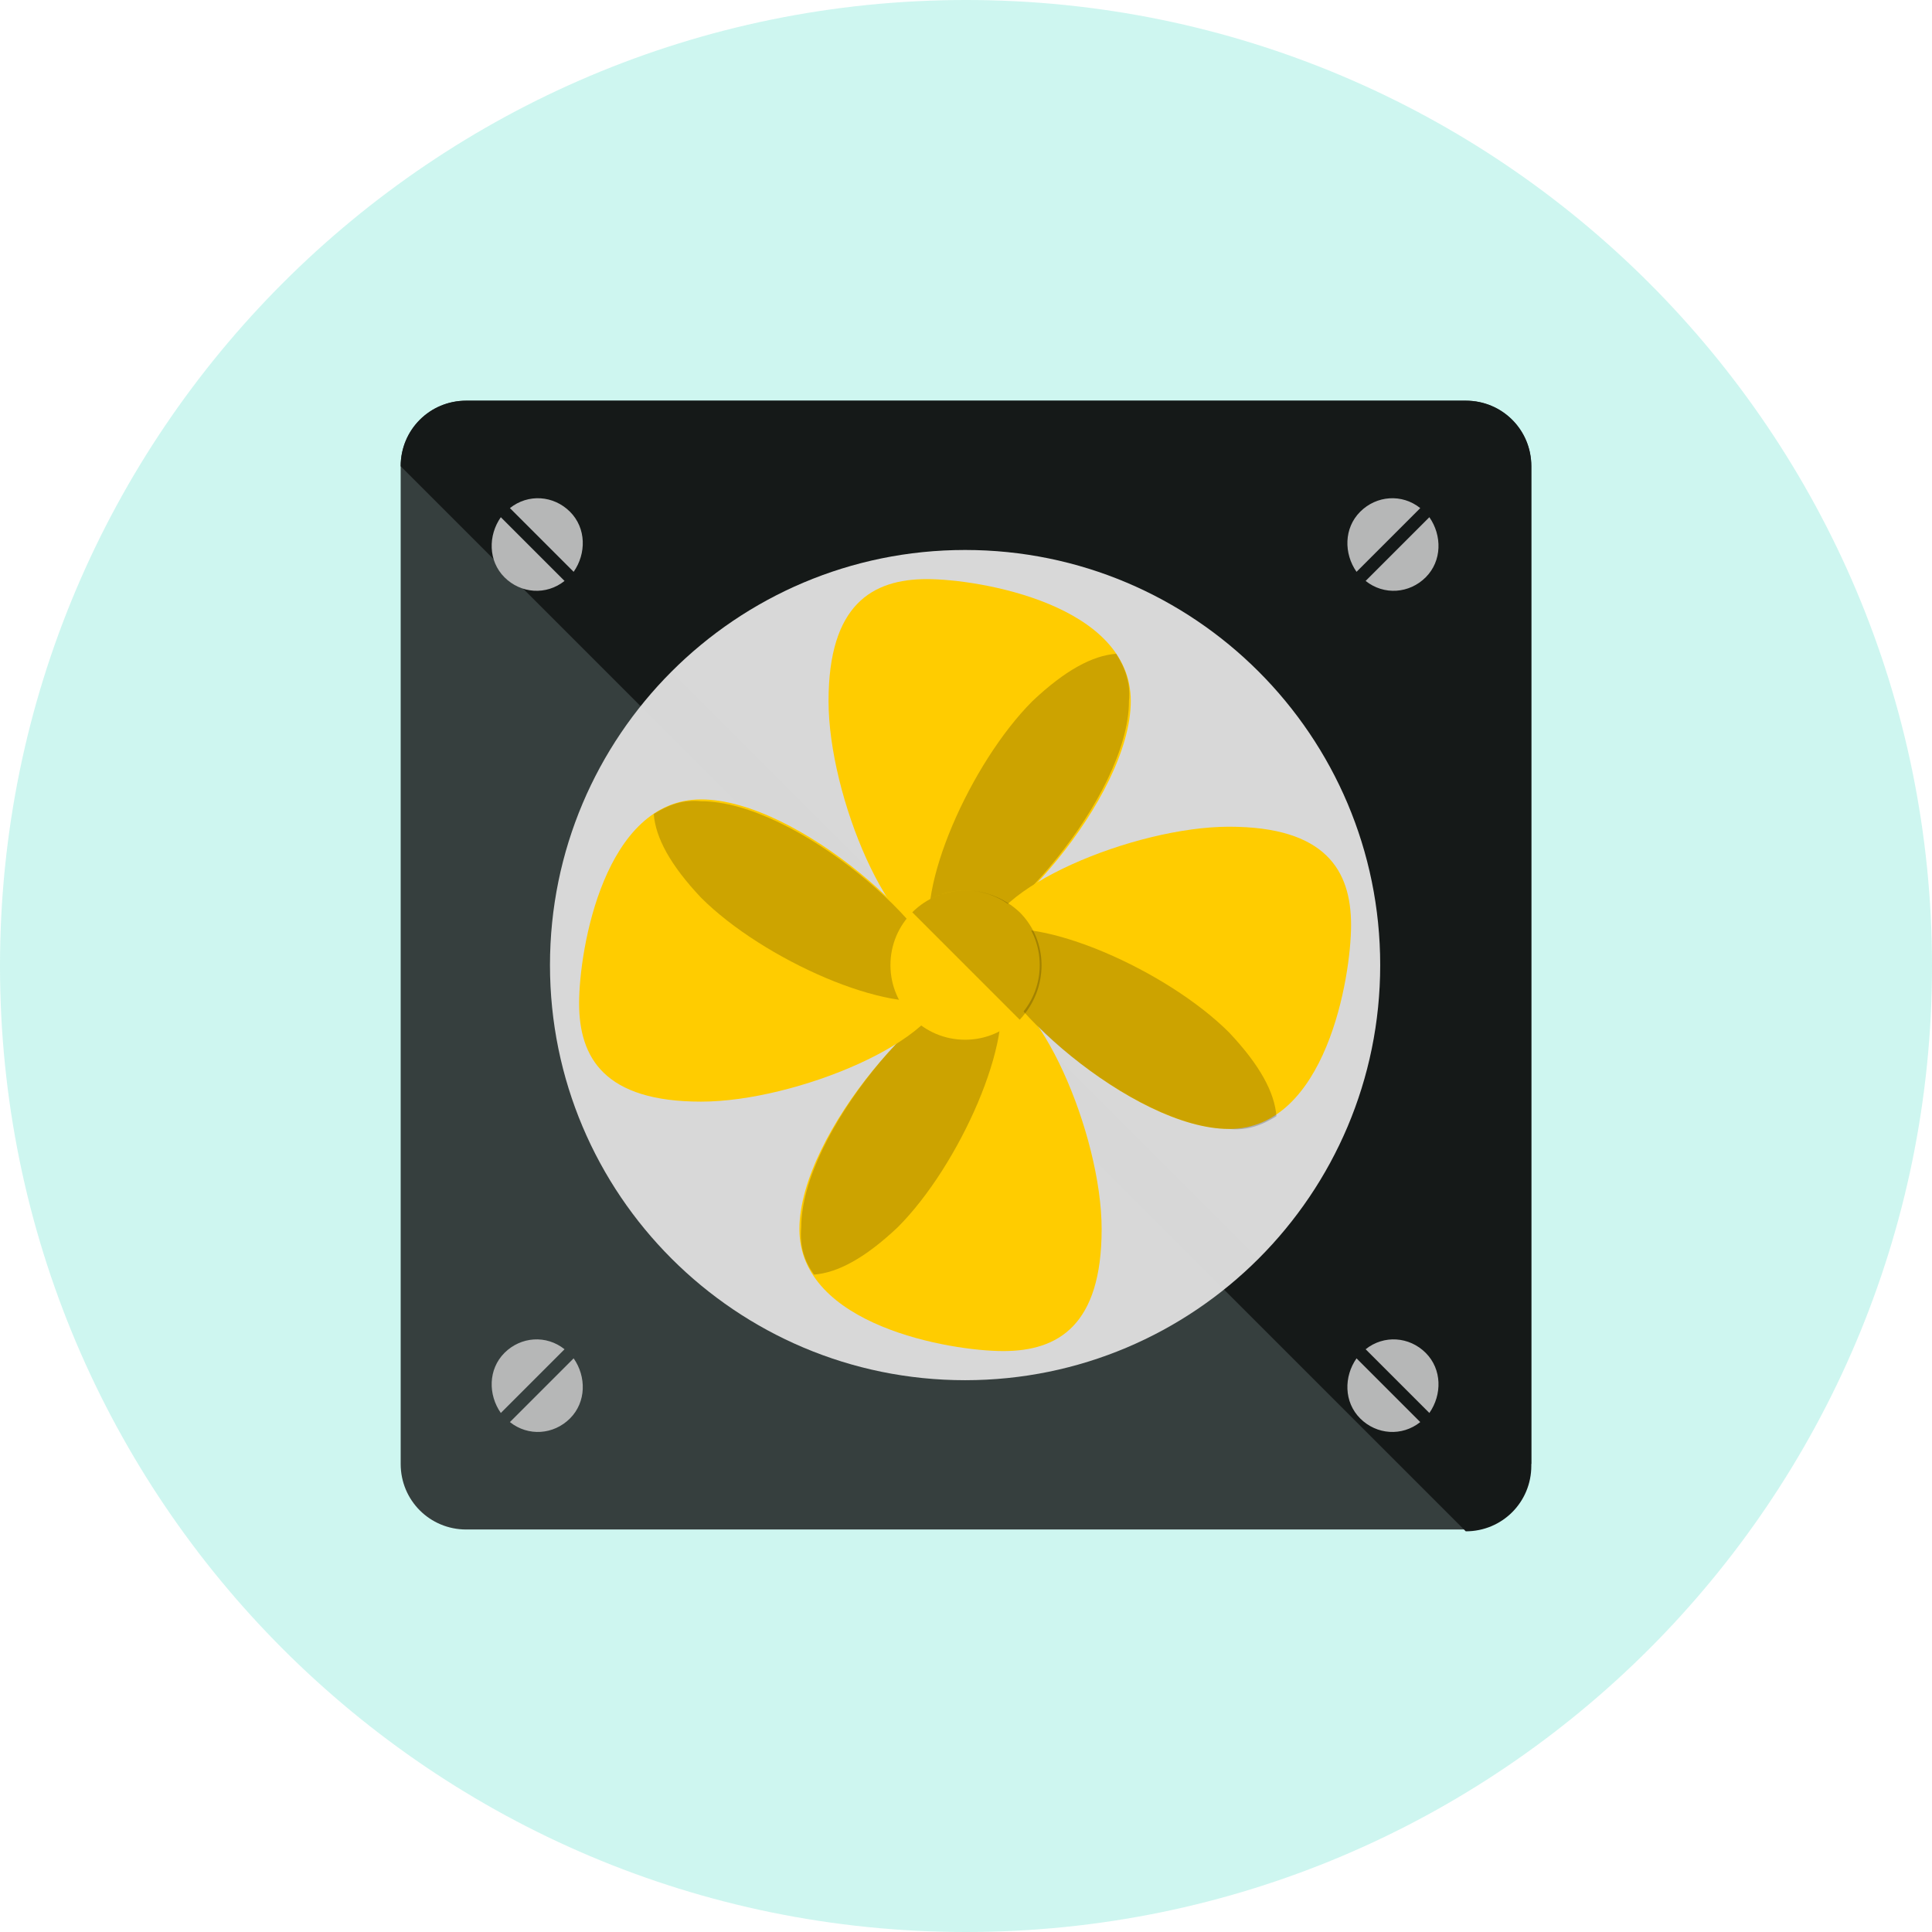
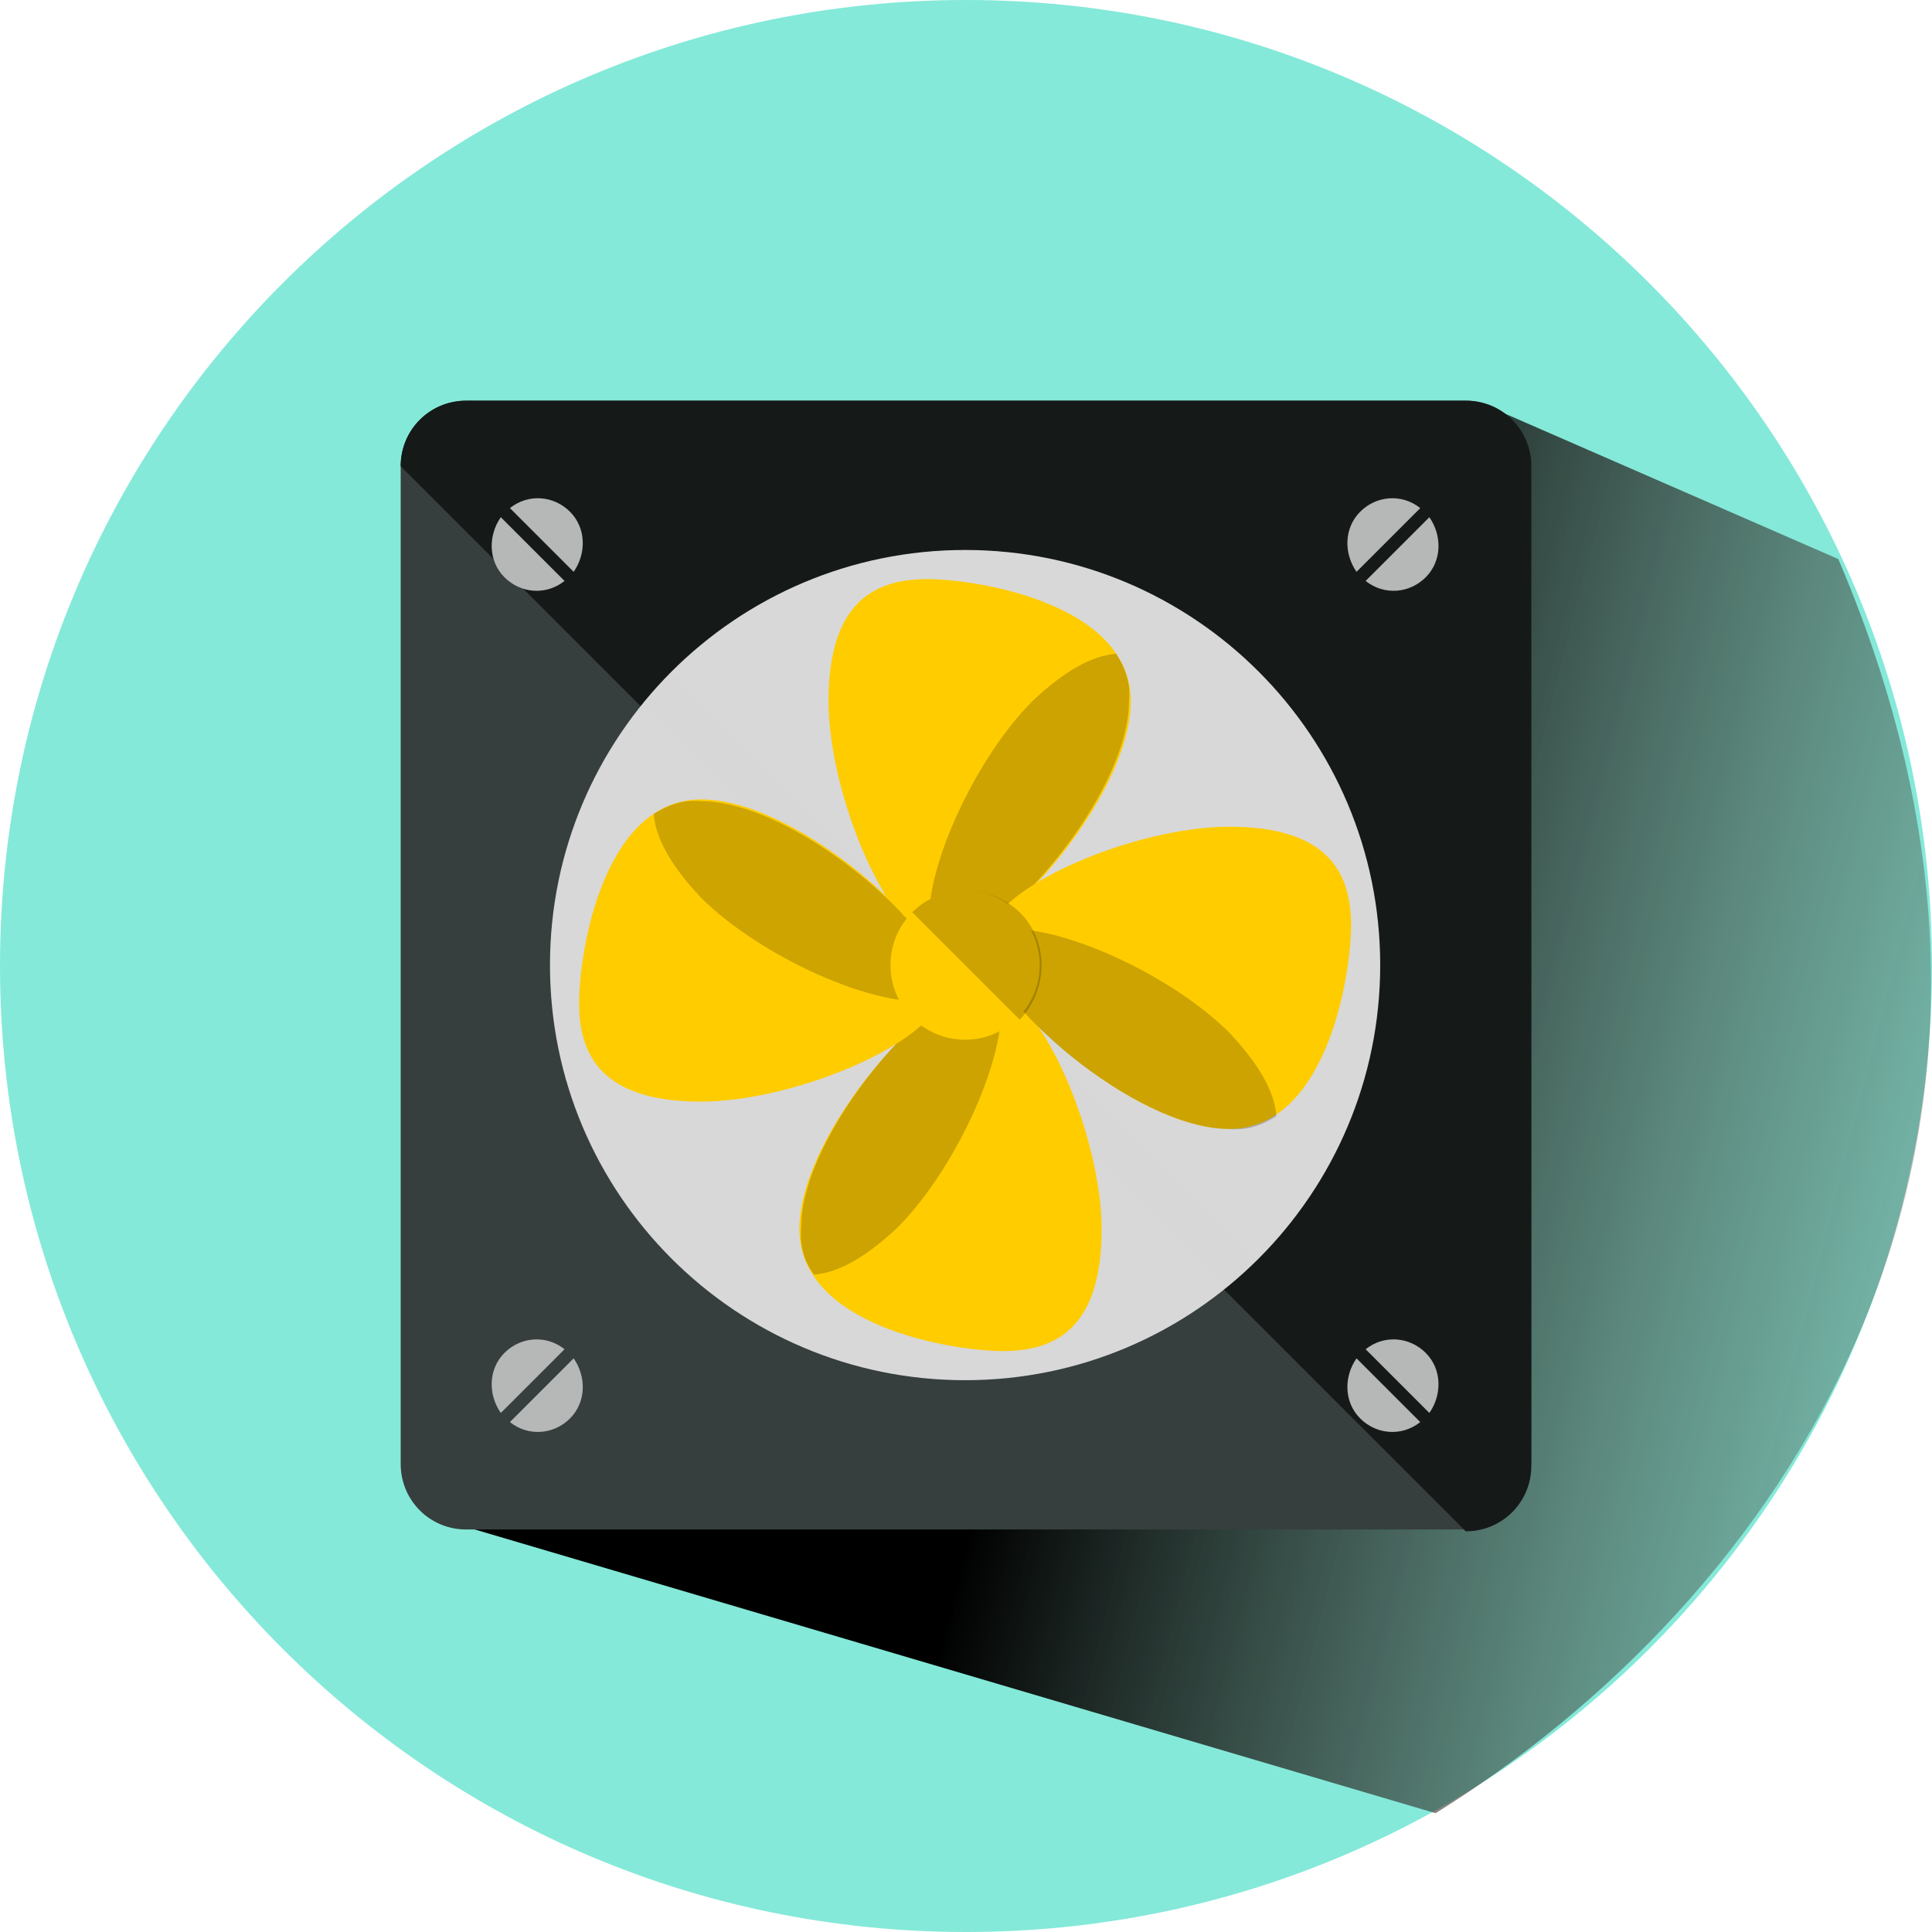
<svg xmlns="http://www.w3.org/2000/svg" version="1.1" id="Layer_1" x="0px" y="0px" viewBox="0 0 512 512" xml:space="preserve" width="512" height="512">
-   <defs id="defs81" />
-   <circle style="opacity:0.4;fill:#84e9d9;stroke-width:2;-inkscape-stroke:none;stop-color:#000000" id="path909" cx="-930.316" cy="-394.042" r="512" transform="matrix(0.5,0,0,0.5,721.1582,453.0212)" />
+   <defs id="defs81">
+     <linearGradient id="SVGID_1_" gradientUnits="userSpaceOnUse" x1="165.127" y1="34.802" x2="49.557" y2="68.469" gradientTransform="matrix(1,0,0,-1,0,128)">
+       <stop offset="0" style="stop-color:#736357;stop-opacity:0" id="stop6" />
+       <stop offset="1" style="stop-color:#000000" id="stop8" />
+     </linearGradient>
+   </defs>
+   <circle style="opacity:1;fill:#84e9d9;stroke-width:2;-inkscape-stroke:none;stop-color:#000000" id="path909" cx="-930.316" cy="-394.042" r="512" transform="matrix(0.5,0,0,0.5,721.1582,453.0212)" />
+   <path class="st1" d="M 81.372,131.731 C 114.286,113.998 146.107,76.034 120.884,24.757 L 87.402,12.058 51.3,43.7 -17.791,106.271 Z" id="path11" style="fill:url(#SVGID_1_);stroke-width:0.345" transform="matrix(2.701192,0,0,3.106964,160.6358,71.23519)" />
  <path style="fill:#363f3e;stroke-width:1.658" d="m 496,467.2 c 0,16 -12.8,28.8 -28.8,28.8 H 28.8 C 12.8,496 0,483.2 0,467.2 V 28.8 C 0,12.8 12.8,0 28.8,0 H 468 c 16,0 28.8,12.8 28.8,28.8 v 438.4 z" id="path2" transform="matrix(0.6031206,0,0,0.6031206,106.1848,106.1848)" />
  <path style="fill:#151918;stroke-width:1.658" d="M 0,28.8 C 0,12.8 12.8,0 28.8,0 H 468 c 16,0 28.8,12.8 28.8,28.8 V 468 c 0,16 -12.8,28.8 -28.8,28.8" id="path4" transform="matrix(0.6031206,0,0,0.6031206,106.1848,106.1848)" />
  <g id="g22" transform="matrix(0.6031206,0,0,0.6031206,106.1848,106.1848)" style="stroke-width:1.658">
    <path style="fill:#b6b7b7;stroke-width:2.369" d="m 44,51.2 c -5.6,8 -5.6,19.2 1.6,26.4 7.2,7.2 18.4,8 26.4,1.6 z" id="path6" />
    <path style="fill:#b6b7b7;stroke-width:2.369" d="m 48,47.2 28,28 C 81.6,67.2 81.6,56 74.4,48.8 67.2,41.6 56,40.8 48,47.2 Z" id="path8" />
    <path style="fill:#b6b7b7;stroke-width:2.369" d="m 452,51.2 c 5.6,8 5.6,19.2 -1.6,26.4 -7.2,7.2 -18.4,8 -26.4,1.6 z" id="path10" />
    <path style="fill:#b6b7b7;stroke-width:2.369" d="m 448,47.2 -28,28 c -5.6,-8 -5.6,-19.2 1.6,-26.4 7.2,-7.2 18.4,-8 26.4,-1.6 z" id="path12" />
    <path style="fill:#b6b7b7;stroke-width:2.369" d="m 452,444.8 c 5.6,-8 5.6,-19.2 -1.6,-26.4 -7.2,-7.2 -18.4,-8 -26.4,-1.6 z" id="path14" />
    <path style="fill:#b6b7b7;stroke-width:2.369" d="m 448,448.8 -28,-28 c -5.6,8 -5.6,19.2 1.6,26.4 7.2,7.2 18.4,8 26.4,1.6 z" id="path16" />
    <path style="fill:#b6b7b7;stroke-width:2.369" d="m 44,444.8 c -5.6,-8 -5.6,-19.2 1.6,-26.4 7.2,-7.2 18.4,-8 26.4,-1.6 z" id="path18" />
    <path style="fill:#b6b7b7;stroke-width:2.369" d="m 48,448.8 28,-28 c 5.6,8 5.6,19.2 -1.6,26.4 -7.2,7.2 -18.4,8 -26.4,1.6 z" id="path20" />
  </g>
  <circle style="opacity:0.966;fill:#dddddd;stroke-width:1.658" cx="248" cy="248" r="182.4" id="circle24" transform="matrix(0.6031206,0,0,0.6031206,106.1848,106.1848)" />
  <path style="opacity:0.2;fill:#dddddd;fill-opacity:1;stroke-width:1.658" d="m 119.2,119.2 c 71.2,-71.2 186.4,-71.2 257.6,0 71.2,71.2 71.2,186.4 0,257.6" id="path26" transform="matrix(0.6031206,0,0,0.6031206,106.1848,106.1848)" />
  <path style="fill:#ffcc00;fill-opacity:1;stroke-width:1.658" d="m 320.8,132 c 0,42.4 -58.4,107.2 -81.6,107.2 -24,0 -51.2,-65.6 -51.2,-107.2 0,-42.4 19.2,-53.6 43.2,-53.6 23.2,0 89.6,11.2 89.6,53.6 z" id="path28" transform="matrix(0.6031206,0,0,0.6031206,106.1848,106.1848)" />
  <path style="opacity:0.2;fill:#000000;fill-opacity:1;stroke-width:1.658" d="M 314.4,111.2 C 304,112 292,118.4 277.6,132 c -27.2,27.2 -52,83.2 -44,106.4 1.6,0.8 3.2,0.8 4.8,0.8 24,0 81.6,-65.6 81.6,-107.2 0.8,-8 -1.6,-14.4 -5.6,-20.8 z" id="path30" transform="matrix(0.6031206,0,0,0.6031206,106.1848,106.1848)" />
  <path style="fill:#ffcc00;fill-opacity:1;stroke-width:1.658" d="m 175.2,364 c 0,-42.4 58.4,-107.2 81.6,-107.2 23.2,0 51.2,65.6 51.2,107.2 0,42.4 -19.2,53.6 -43.2,53.6 -23.2,0 -89.6,-11.2 -89.6,-53.6 z" id="path32" transform="matrix(0.6031206,0,0,0.6031206,106.1848,106.1848)" />
  <path style="opacity:0.2;fill:#000000;fill-opacity:1;stroke-width:1.658" d="m 181.6,384 c 10.4,-0.8 22.4,-7.2 36.8,-20.8 27.2,-27.2 52,-83.2 44,-106.4 -1.6,-0.8 -3.2,-0.8 -4.8,-0.8 -24,0 -81.6,65.6 -81.6,107.2 -0.8,8.8 1.6,15.2 5.6,20.8 z" id="path34" transform="matrix(0.6031206,0,0,0.6031206,106.1848,106.1848)" />
  <path style="fill:#ffcc00;fill-opacity:1;stroke-width:1.658" d="m 364,320.8 c -42.4,0 -107.2,-58.4 -107.2,-81.6 0,-24 65.6,-51.2 107.2,-51.2 42.4,0 53.6,19.2 53.6,43.2 0,23.2 -11.2,89.6 -53.6,89.6 z" id="path36" transform="matrix(0.6031206,0,0,0.6031206,106.1848,105.7024)" />
  <path style="opacity:0.2;fill:#000000;fill-opacity:1;stroke-width:1.658" d="M 384.8,314.4 C 384,304 377.6,292 364,277.6 c -27.2,-27.2 -83.2,-52 -106.4,-44 -0.8,1.6 -0.8,3.2 -0.8,4.8 0,24 65.6,81.6 107.2,81.6 8,0.8 14.4,-1.6 20.8,-5.6 z" id="path38" transform="matrix(0.6031206,0,0,0.6031206,106.1848,106.1848)" />
  <path style="fill:#ffcc00;fill-opacity:1;stroke-width:1.658" d="m 132,175.2 c 42.4,0 107.2,58.4 107.2,81.6 0,24 -65.6,51.2 -107.2,51.2 -42.4,0 -53.6,-19.2 -53.6,-43.2 0,-24 11.2,-89.6 53.6,-89.6 z" id="path40" transform="matrix(0.6031206,0,0,0.6031206,106.1848,106.1848)" />
  <path style="opacity:0.199;fill:#000000;fill-opacity:1;stroke-width:1.658" d="m 111.2,181.6 c 0.8,10.4 7.2,22.4 20.8,36.8 27.2,27.2 83.2,52 106.4,44 0.8,-1.6 0.8,-3.2 0.8,-4.8 0,-24 -65.6,-81.6 -107.2,-81.6 -8,-0.8 -14.4,1.6 -20.8,5.6 z" id="path42" transform="matrix(0.6031206,0,0,0.6031206,106.1848,106.1848)" />
  <circle style="fill:#ffcc00;fill-opacity:1;stroke-width:1.658" cx="248" cy="248" r="32.8" id="circle44" transform="matrix(0.6031206,0,0,0.6031206,106.1848,106.1848)" />
  <path style="opacity:0.2;fill:#000000;fill-opacity:1;stroke-width:1.658" d="m 224.8,224.8 c 12.8,-12.8 33.6,-12.8 47.2,0 12.8,12.8 12.8,33.6 0,47.2" id="path46" transform="matrix(0.6031206,0,0,0.6031206,106.1848,106.1848)" />
  <g id="g48" transform="translate(7.600004,7.60001)">
</g>
  <g id="g50" transform="translate(7.600004,7.60001)">
</g>
  <g id="g52" transform="translate(7.600004,7.60001)">
</g>
  <g id="g54" transform="translate(7.600004,7.60001)">
</g>
  <g id="g56" transform="translate(7.600004,7.60001)">
</g>
  <g id="g58" transform="translate(7.600004,7.60001)">
</g>
  <g id="g60" transform="translate(7.600004,7.60001)">
</g>
  <g id="g62" transform="translate(7.600004,7.60001)">
</g>
  <g id="g64" transform="translate(7.600004,7.60001)">
</g>
  <g id="g66" transform="translate(7.600004,7.60001)">
</g>
  <g id="g68" transform="translate(7.600004,7.60001)">
</g>
  <g id="g70" transform="translate(7.600004,7.60001)">
</g>
  <g id="g72" transform="translate(7.600004,7.60001)">
</g>
  <g id="g74" transform="translate(7.600004,7.60001)">
</g>
  <g id="g76" transform="translate(7.600004,7.60001)">
</g>
</svg>
